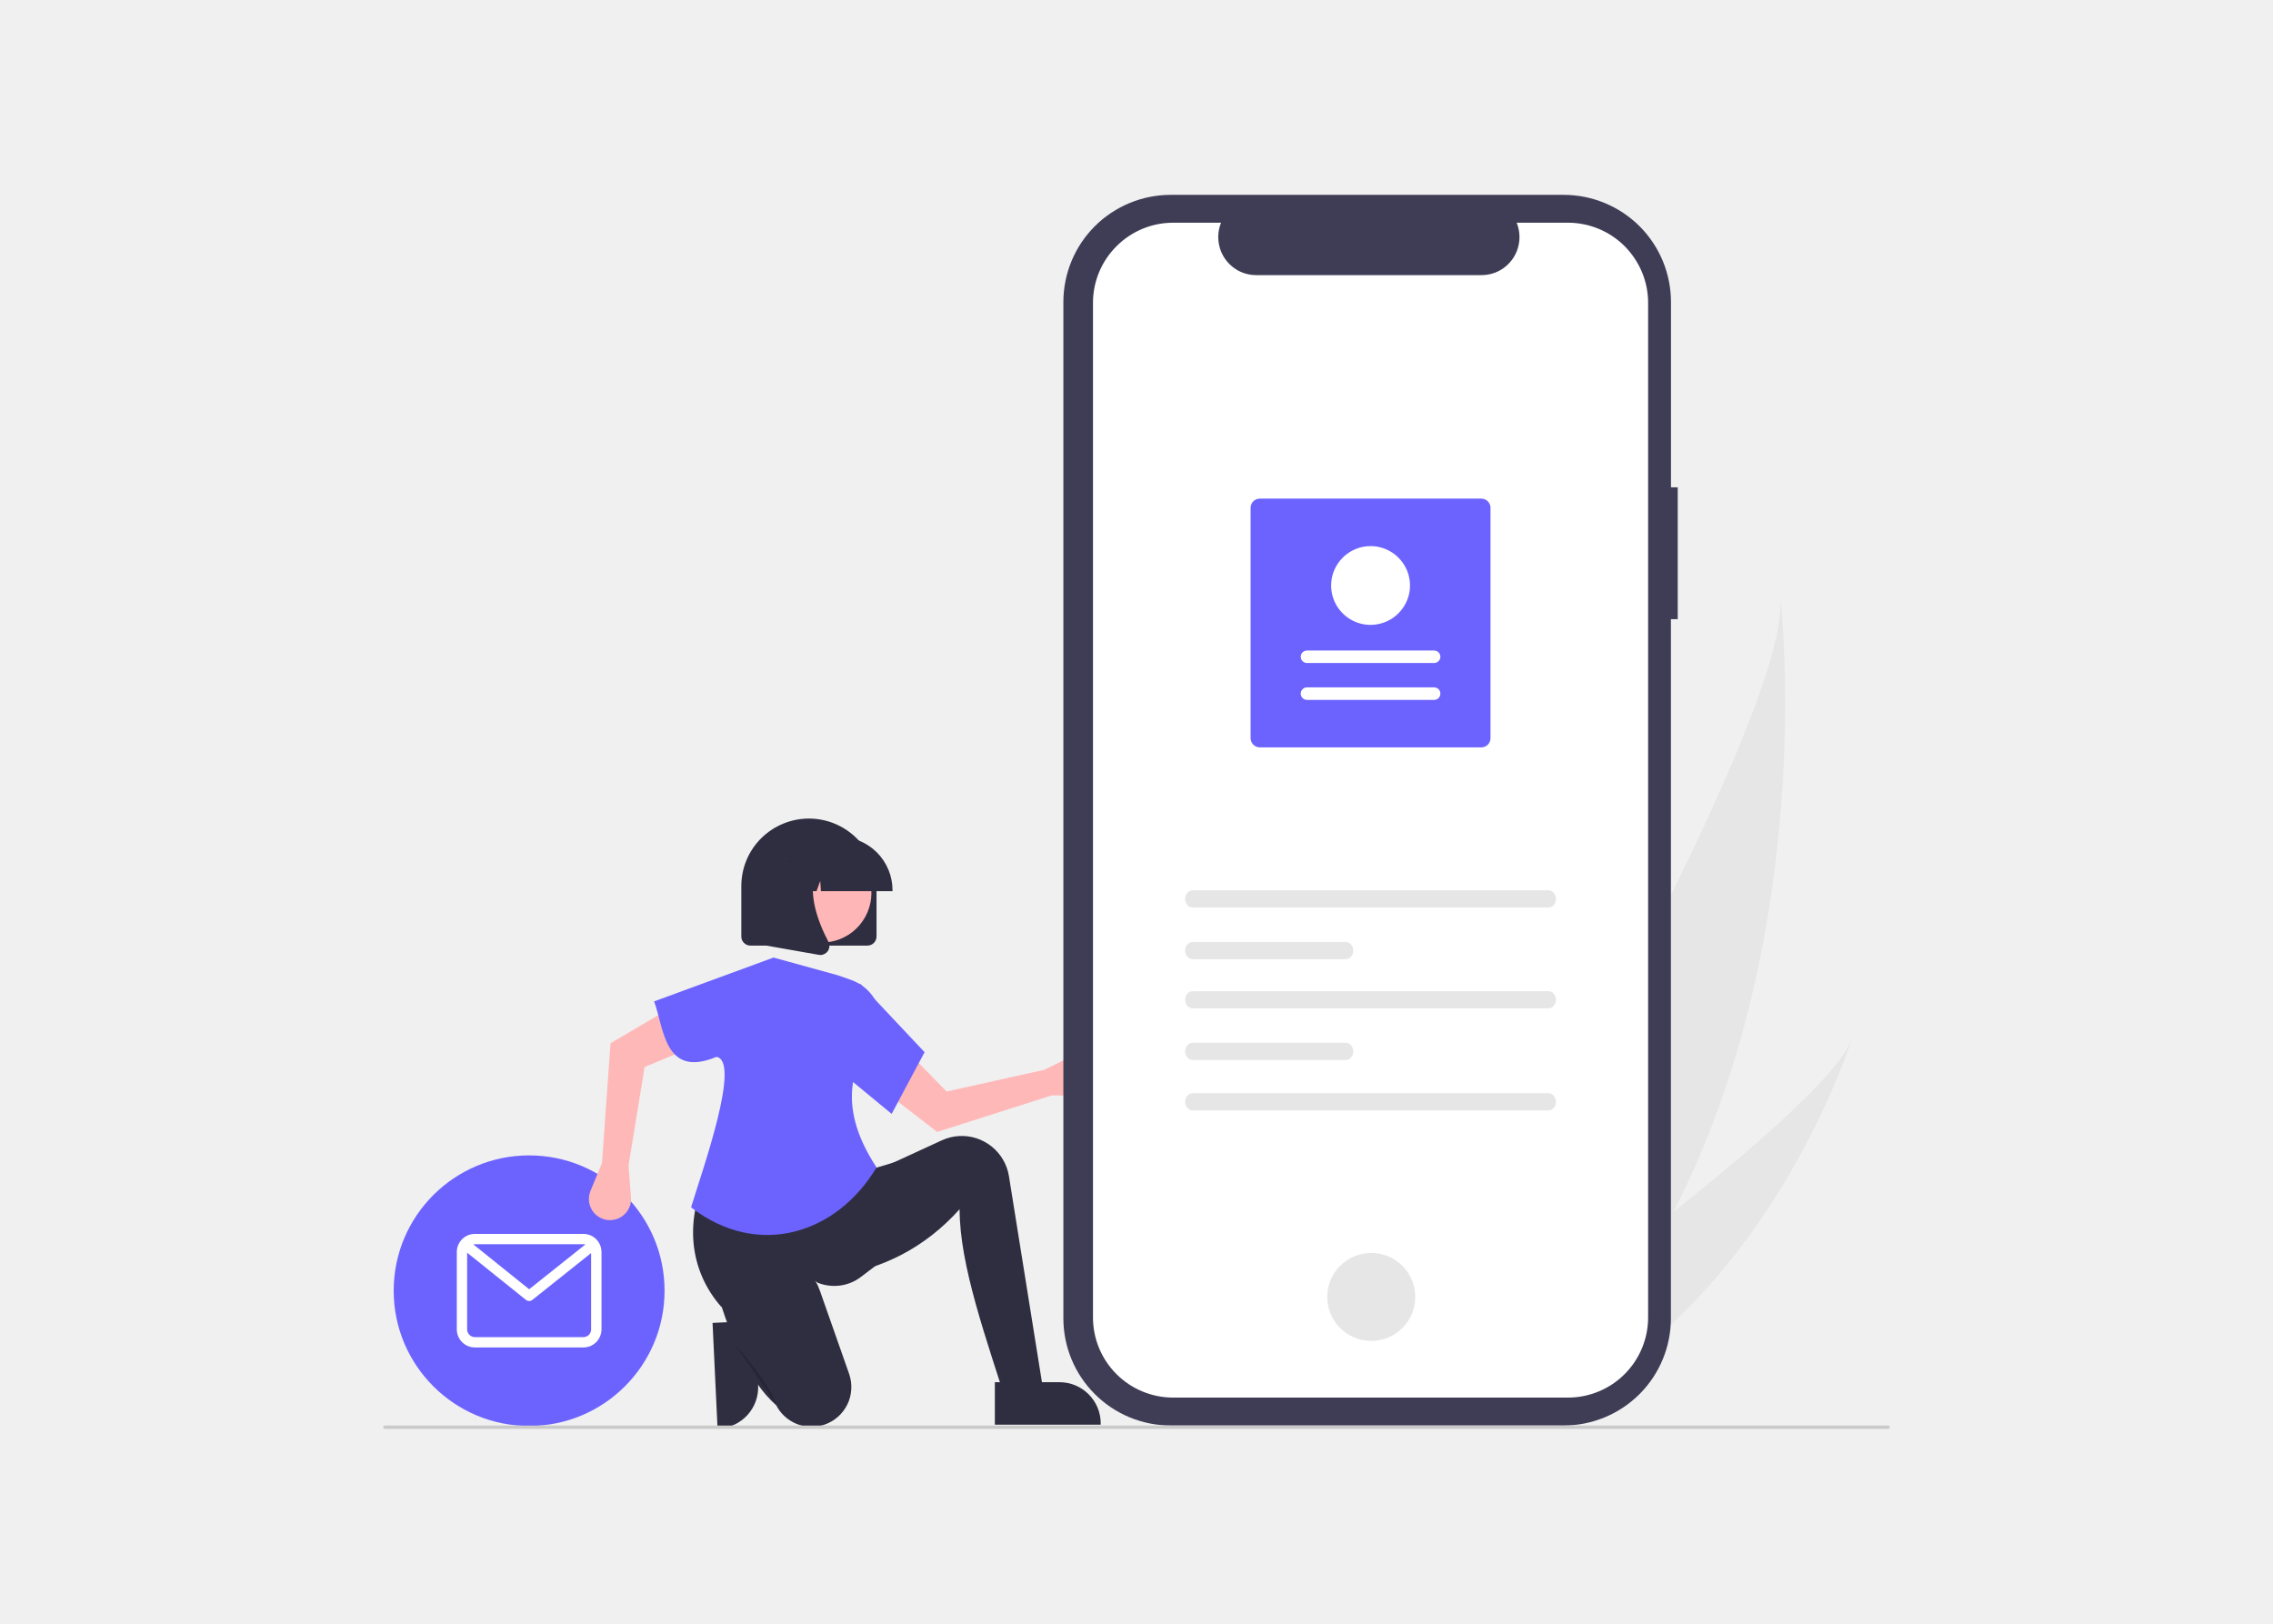
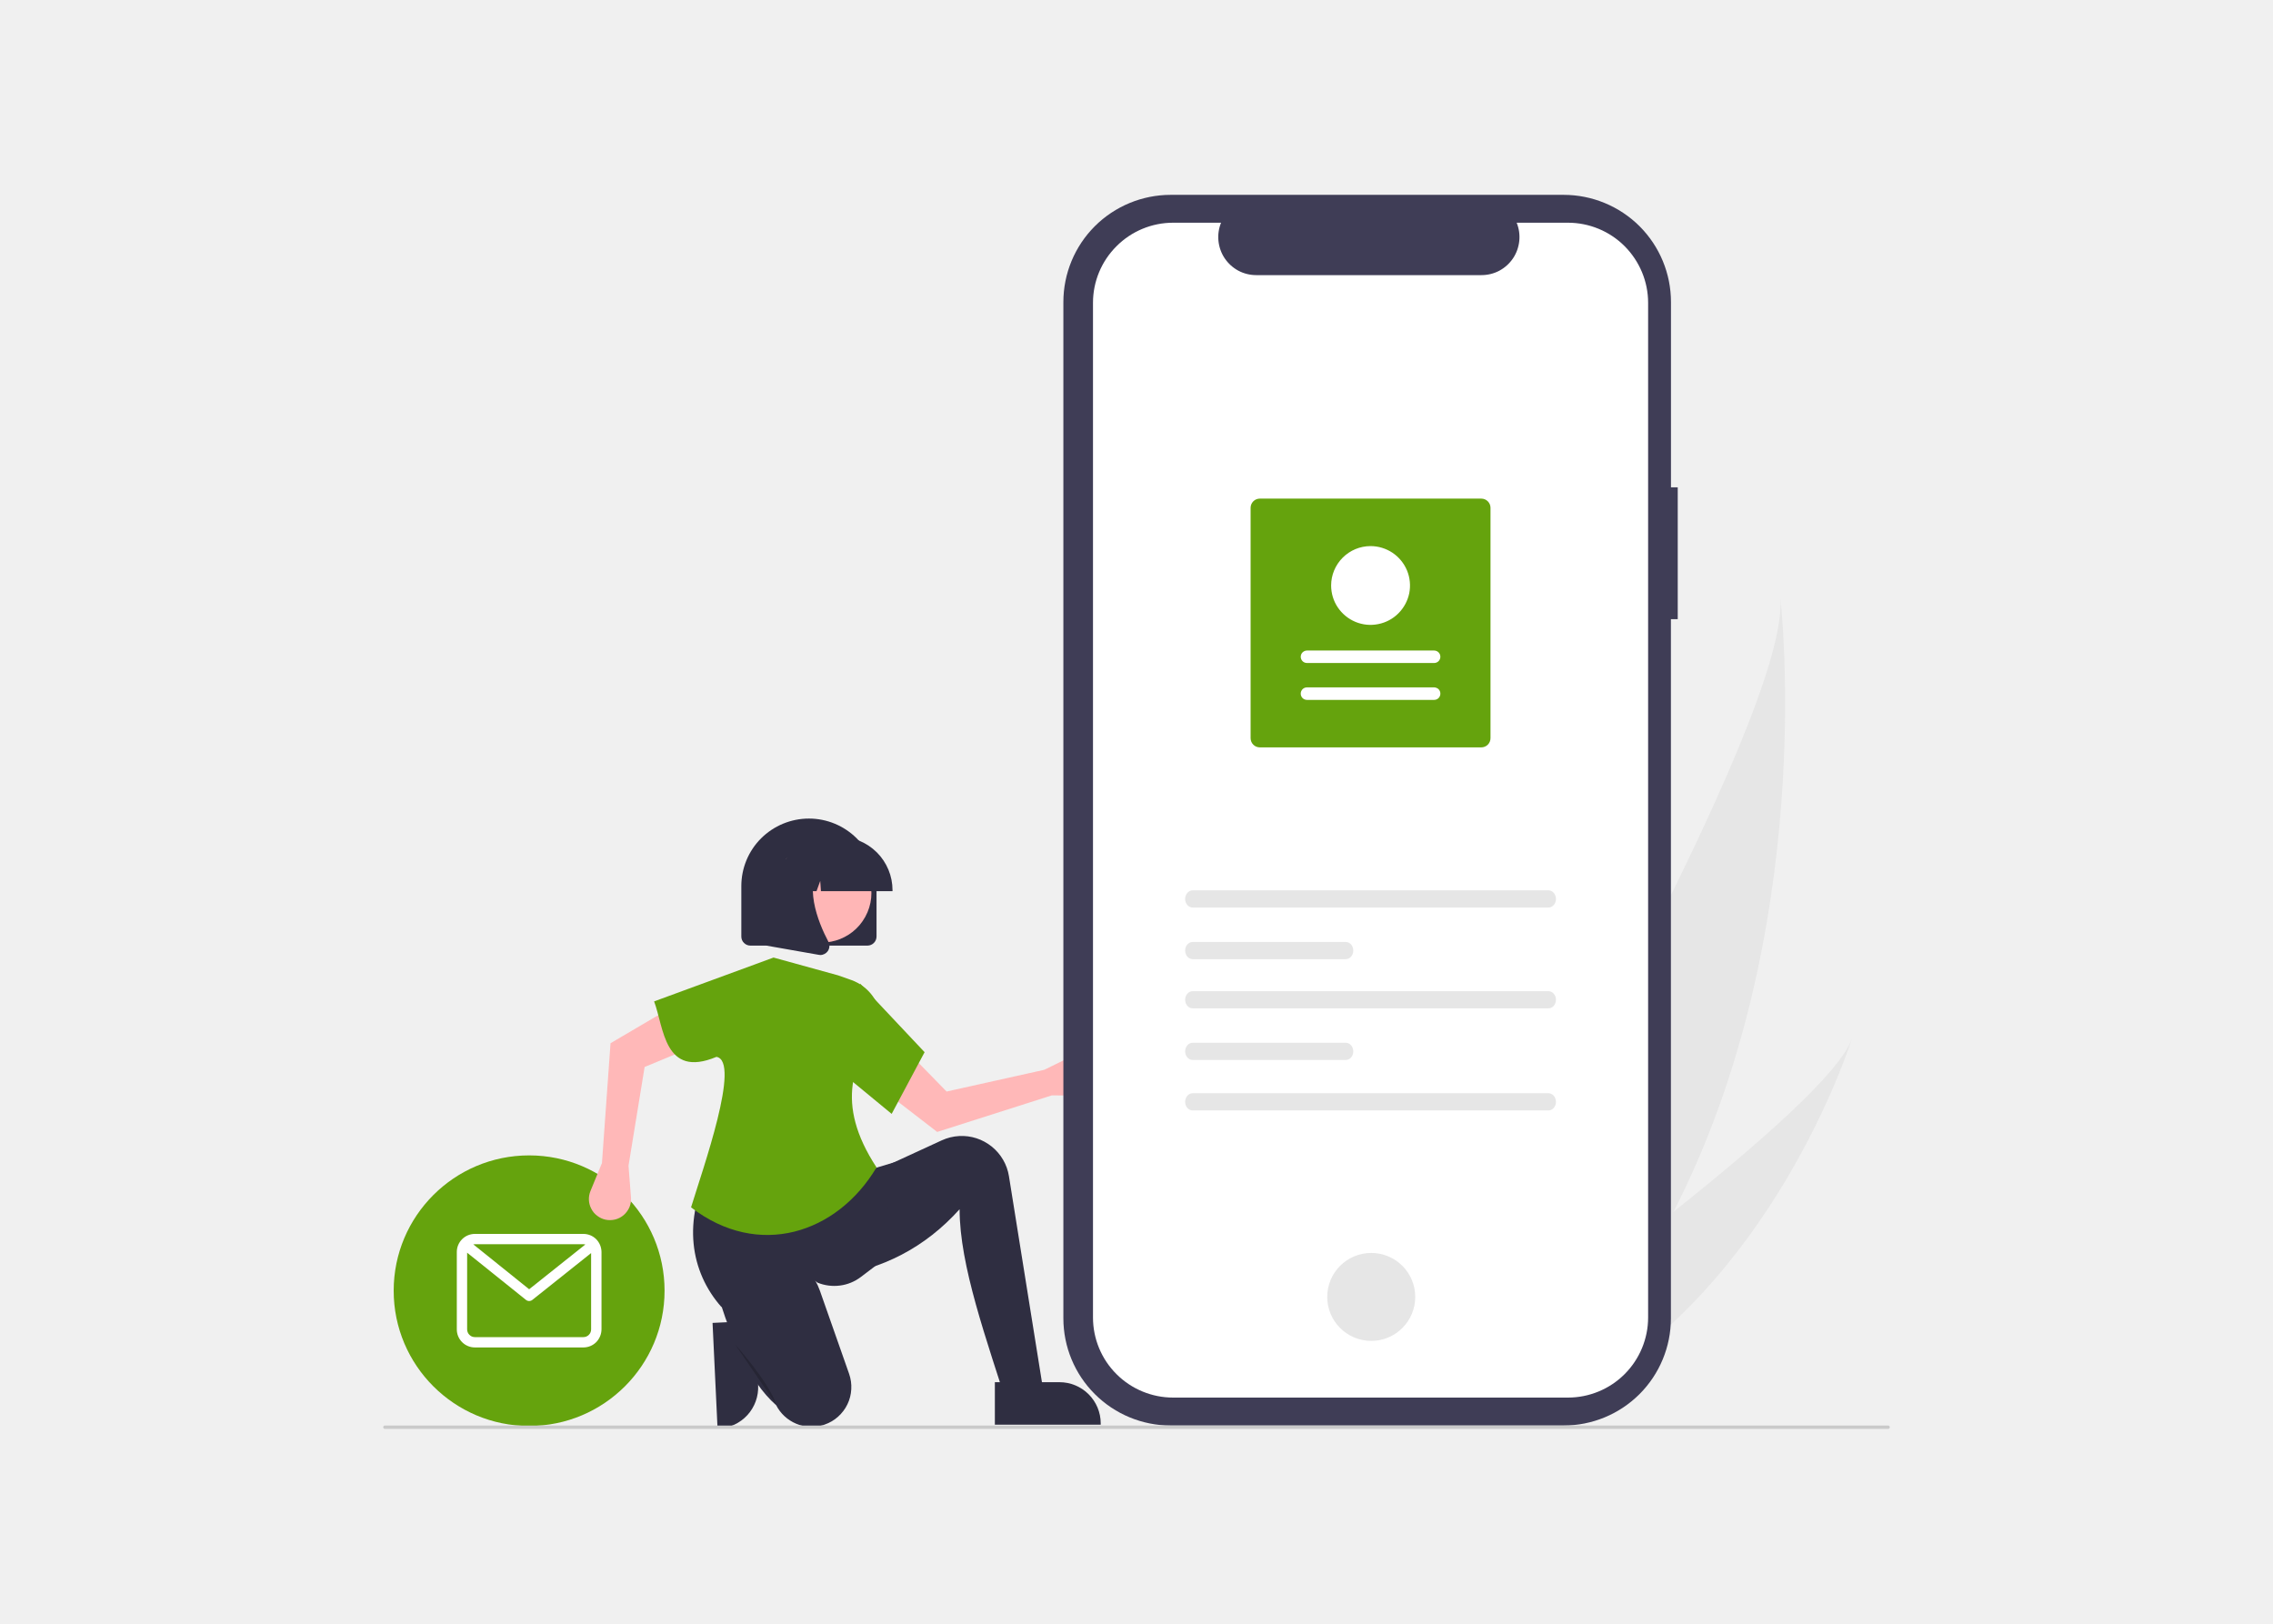
<svg xmlns="http://www.w3.org/2000/svg" version="1.2" baseProfile="tiny-ps" viewBox="0 0 350 250" width="350" height="250">
  <defs>
    <clipPath clipPathUnits="userSpaceOnUse" id="cp1">
      <path d="M59 30L291 30L291 220L59 220L59 30Z" />
    </clipPath>
  </defs>
  <style>
    tspan { white-space:pre }
    .shp0 { fill: #2f2e41 }
    .shp1 { fill: #e6e6e6 }
-     .shp2 { fill: #6c63ff }
+     .shp2 { fill: #65a30d }
    .shp3 { fill: #ffffff }
    .shp4 { fill: #ffb8b8 }
    .shp5 { opacity: 0.2;fill: #000000 }
    .shp6 { fill: #3f3d56 }
    .shp7 { fill: #ffb6b6 }
    .shp8 { fill: #cacaca }
  </style>
  <g id="Clip-Path" clip-path="url(#cp1)">
    <g id="Layer">
      <path id="Layer" class="shp0" d="M116.26 203.37L116.74 213.3L116.74 213.3C116.82 214.98 116.22 216.63 115.09 217.87C113.96 219.11 112.38 219.85 110.7 219.94L110.49 219.94L109.72 203.68L116.26 203.37Z" />
      <path id="Layer" class="shp1" d="M257.68 186.58C252.94 195.81 246.93 204.75 239.33 212.83C239.16 213.01 238.99 213.19 238.82 213.37L220.81 204.85C220.92 204.67 221.04 204.46 221.17 204.24C228.9 191.02 275.61 110.36 274.14 92.09C274.31 93.6 279.85 143.42 257.68 186.58Z" />
      <path id="Layer" class="shp1" d="M242.81 214.47C242.55 214.61 242.29 214.75 242.03 214.89L228.52 208.5C228.71 208.37 228.93 208.21 229.18 208.03C233.32 205.06 245.63 196.15 257.68 186.58C270.62 176.29 283.26 165.24 285.14 159.97C284.76 161.18 272.91 197.95 242.81 214.47Z" />
      <path id="Layer" class="shp2" d="M81.48 219.55C93 219.55 102.33 210.22 102.33 198.72C102.33 187.22 93 177.89 81.48 177.89C69.96 177.89 60.62 187.22 60.62 198.72C60.62 210.22 69.96 219.55 81.48 219.55Z" />
      <path id="Layer" fill-rule="evenodd" class="shp3" d="M91.8 190.79C92.32 191.32 92.61 192.02 92.62 192.76L92.62 204.68C92.61 205.42 92.32 206.12 91.8 206.65C91.28 207.17 90.57 207.46 89.83 207.46L73.12 207.46C72.39 207.46 71.68 207.17 71.16 206.65C70.63 206.12 70.34 205.42 70.34 204.68L70.34 192.76C70.34 192.02 70.63 191.32 71.16 190.79C71.68 190.27 72.39 189.98 73.12 189.98L89.83 189.98C90.57 189.98 91.28 190.27 91.8 190.79ZM73.12 191.57C73.04 191.57 72.96 191.58 72.88 191.59L81.48 198.5L90.13 191.61C90.03 191.58 89.93 191.57 89.83 191.57L73.12 191.57ZM90.67 205.52C90.9 205.3 91.02 205 91.02 204.68L91.02 192.93L81.97 200.14C81.83 200.25 81.66 200.31 81.48 200.31C81.3 200.31 81.12 200.25 80.98 200.13L71.93 192.87L71.93 204.68C71.93 205 72.06 205.3 72.28 205.52C72.5 205.75 72.81 205.87 73.12 205.87L89.83 205.87C90.15 205.87 90.45 205.75 90.67 205.52Z" />
      <path id="Layer" class="shp4" d="M161.96 168.65L166.62 168.69C167.1 168.69 167.56 168.59 167.99 168.4C168.42 168.2 168.81 167.92 169.11 167.56C169.42 167.2 169.65 166.78 169.78 166.33C169.9 165.87 169.93 165.4 169.86 164.93C169.78 164.43 169.58 163.96 169.28 163.54C168.98 163.13 168.59 162.8 168.14 162.56C167.69 162.33 167.19 162.21 166.68 162.2C166.17 162.2 165.67 162.31 165.22 162.54L160.81 164.71L145.76 168.06L139.32 161.47L135.61 167.57L144.31 174.28L161.96 168.65Z" />
      <path id="Layer" class="shp0" d="M161.08 216.8L155.59 217.85C151.83 206.03 147.76 194.84 147.76 186.18C142.45 192.09 135.86 195.46 128.1 196.53L128.94 183.43L135.29 180.05L145 175.58C145.85 175.19 146.76 174.96 147.7 174.91C149.52 174.81 151.3 175.39 152.72 176.54C154.13 177.68 155.08 179.31 155.36 181.1L161.08 216.8Z" />
      <path id="Layer" class="shp0" d="M134.76 194.94L132.57 196.6C131.63 197.32 130.51 197.78 129.34 197.93C128.17 198.08 126.97 197.93 125.88 197.48C119.6 192.78 115.14 194.16 111.1 201.25C106.26 195.79 105.06 187.9 109.39 179.74L133.38 180.26L138.25 178.79L134.76 194.94Z" />
      <path id="Layer" class="shp0" d="M126.77 219.41C125.39 219.83 123.91 219.76 122.59 219.2C121.26 218.64 120.17 217.63 119.52 216.36C117.36 214.46 115.54 211.74 113.96 208.44C112.83 206.02 111.86 203.52 111.05 200.97C109.96 197.6 111.78 193.92 115.18 192.91C115.28 192.88 115.39 192.86 115.49 192.83C120.03 191.67 124.69 194.28 126.24 198.7L130.75 211.53C131.01 212.29 131.13 213.09 131.08 213.9C131.04 214.7 130.84 215.49 130.49 216.21C130.14 216.94 129.65 217.58 129.05 218.12C128.45 218.66 127.75 219.07 126.99 219.33C126.92 219.36 126.84 219.39 126.77 219.41Z" />
      <path id="Layer" class="shp5" d="M113.19 206.98C113.19 206.98 118.48 212.89 119.53 216.27L113.19 206.98Z" />
      <path id="Layer" class="shp4" d="M92.69 179.07L90.92 183.38C90.74 183.82 90.66 184.29 90.68 184.76C90.7 185.23 90.83 185.69 91.05 186.11C91.26 186.53 91.57 186.9 91.95 187.18C92.32 187.47 92.75 187.68 93.21 187.78C93.71 187.89 94.22 187.88 94.72 187.76C95.21 187.64 95.67 187.4 96.05 187.07C96.43 186.73 96.73 186.32 96.93 185.85C97.12 185.38 97.2 184.87 97.16 184.36L96.78 179.48L99.26 164.28L107.77 160.74L103.48 155.05L94.01 160.62L92.69 179.07Z" />
      <path id="Layer" class="shp2" d="M134.97 179.74C128.9 189.93 116.78 193.88 106.41 185.89C108.24 179.91 114.13 163.36 110.32 162.72C102.24 166.11 102.23 158.16 100.72 154.18L119.11 147.43L129.05 150.17L131.09 150.89C132.41 151.36 133.56 152.23 134.38 153.37C135.2 154.51 135.65 155.88 135.67 157.28C131.5 163.31 128.41 169.73 134.97 179.74Z" />
      <path id="Layer" class="shp2" d="M137.3 171.5L130 165.48L132.43 151.44L142.37 162L137.3 171.5Z" />
      <path id="Layer" class="shp6" d="M258.34 75.03L257.3 75.03L257.3 46.51C257.3 42.13 255.56 37.93 252.46 34.83C249.36 31.74 245.15 30 240.77 30L180.27 30C175.89 30 171.68 31.74 168.58 34.83C165.48 37.93 163.74 42.13 163.74 46.51L163.74 202.97C163.74 207.35 165.48 211.55 168.58 214.64C171.68 217.74 175.89 219.48 180.27 219.48L240.77 219.48C245.15 219.48 249.36 217.74 252.46 214.64C255.55 211.55 257.29 207.35 257.29 202.97L257.29 95.33L258.34 95.33L258.34 75.03Z" />
      <path id="Layer" class="shp3" d="M241.44 34.29L233.54 34.29C233.9 35.18 234.04 36.15 233.94 37.1C233.84 38.06 233.51 38.98 232.98 39.77C232.44 40.57 231.72 41.22 230.87 41.68C230.02 42.13 229.07 42.36 228.11 42.36L193.45 42.36C192.49 42.36 191.54 42.13 190.69 41.68C189.84 41.22 189.12 40.57 188.58 39.77C188.05 38.98 187.72 38.06 187.62 37.1C187.52 36.15 187.66 35.18 188.02 34.29L180.64 34.29C177.37 34.29 174.23 35.59 171.92 37.91C169.6 40.22 168.3 43.35 168.3 46.62L168.3 202.85C168.3 206.12 169.6 209.26 171.92 211.57C174.23 213.88 177.37 215.18 180.64 215.18L241.43 215.18C244.71 215.18 247.85 213.88 250.16 211.57C252.47 209.26 253.78 206.12 253.78 202.85L253.78 202.85L253.78 46.62C253.78 43.35 252.47 40.22 250.16 37.9C247.85 35.59 244.71 34.29 241.43 34.29L241.44 34.29L241.44 34.29Z" />
      <path id="Layer" class="shp1" d="M211.15 206.45C214.89 206.45 217.92 203.42 217.92 199.68C217.92 195.94 214.89 192.91 211.15 192.91C207.4 192.91 204.37 195.94 204.37 199.68C204.37 203.42 207.4 206.45 211.15 206.45Z" />
      <path id="Layer" class="shp1" d="M183.65 137.08C183.01 137.08 182.49 137.68 182.49 138.41C182.49 139.14 183.01 139.73 183.65 139.73L238.43 139.73C239.07 139.73 239.59 139.14 239.59 138.41C239.59 137.68 239.07 137.08 238.43 137.08L183.65 137.08Z" />
      <path id="Layer" class="shp1" d="M183.65 168.32C183.01 168.32 182.49 168.92 182.49 169.65C182.49 170.38 183.01 170.97 183.65 170.97L238.43 170.97C239.07 170.97 239.59 170.38 239.59 169.65C239.59 168.92 239.07 168.32 238.43 168.32L183.65 168.32Z" />
      <path id="Layer" class="shp1" d="M183.65 145.03C183.01 145.03 182.49 145.62 182.49 146.35C182.49 147.08 183.01 147.68 183.65 147.68L207.22 147.68C207.86 147.68 208.38 147.08 208.38 146.35C208.38 145.62 207.86 145.03 207.22 145.03L183.65 145.03Z" />
      <path id="Layer" class="shp1" d="M183.65 152.61C183.01 152.61 182.49 153.2 182.49 153.93C182.49 154.66 183.01 155.25 183.65 155.25L238.43 155.25C239.07 155.25 239.59 154.66 239.59 153.93C239.59 153.2 239.07 152.61 238.43 152.61L183.65 152.61Z" />
      <path id="Layer" class="shp1" d="M183.65 160.55C183.01 160.55 182.49 161.15 182.49 161.88C182.49 162.61 183.01 163.2 183.65 163.2L207.22 163.2C207.86 163.2 208.38 162.61 208.38 161.88C208.38 161.15 207.86 160.55 207.22 160.55L183.65 160.55Z" />
      <path id="Layer" class="shp2" d="M193.99 76.77L228.09 76.77C228.47 76.77 228.83 76.92 229.09 77.18C229.36 77.45 229.51 77.81 229.51 78.18L229.51 113.65C229.51 114.03 229.36 114.39 229.09 114.66C228.83 114.92 228.47 115.07 228.09 115.07L193.99 115.07C193.61 115.07 193.25 114.92 192.99 114.66C192.72 114.39 192.57 114.03 192.57 113.65L192.57 78.18C192.57 77.81 192.72 77.45 192.99 77.18C193.25 76.92 193.61 76.77 193.99 76.77Z" />
      <path id="Layer" class="shp3" d="M220.82 107.76C220.95 107.76 221.08 107.73 221.19 107.69C221.31 107.64 221.42 107.57 221.51 107.48C221.6 107.39 221.67 107.28 221.72 107.16C221.77 107.05 221.79 106.92 221.79 106.8C221.79 106.67 221.77 106.54 221.72 106.43C221.67 106.31 221.6 106.2 221.51 106.11C221.42 106.02 221.31 105.95 221.19 105.91C221.08 105.86 220.95 105.83 220.82 105.83L201.26 105.83C201.13 105.83 201 105.86 200.89 105.9C200.77 105.95 200.66 106.02 200.57 106.11C200.48 106.2 200.41 106.31 200.36 106.43C200.31 106.54 200.29 106.67 200.29 106.8C200.29 106.92 200.31 107.05 200.36 107.16C200.41 107.28 200.48 107.39 200.57 107.48C200.66 107.57 200.77 107.64 200.89 107.69C201 107.73 201.13 107.76 201.26 107.76L220.82 107.76Z" />
      <path id="Layer" class="shp3" d="M220.82 102.08C221.08 102.08 221.33 101.98 221.51 101.8C221.69 101.62 221.79 101.37 221.79 101.12C221.79 100.86 221.69 100.62 221.51 100.44C221.33 100.26 221.08 100.16 220.82 100.16L201.26 100.16C201 100.16 200.76 100.26 200.57 100.44C200.39 100.62 200.29 100.86 200.29 101.12C200.29 101.37 200.39 101.62 200.57 101.8C200.75 101.98 201 102.08 201.26 102.08L220.82 102.08Z" />
      <path id="Layer" class="shp3" d="M211.04 84.08C212.24 84.08 213.41 84.44 214.41 85.1C215.41 85.77 216.19 86.72 216.65 87.82C217.11 88.93 217.23 90.15 217 91.33C216.76 92.5 216.18 93.58 215.33 94.43C214.49 95.28 213.4 95.86 212.22 96.09C211.05 96.33 209.83 96.21 208.72 95.75C207.61 95.29 206.66 94.51 205.99 93.51C205.32 92.52 204.97 91.34 204.97 90.14C204.97 88.54 205.61 87 206.75 85.86C207.89 84.72 209.43 84.08 211.04 84.08Z" />
      <path id="Layer" class="shp0" d="M133.57 145.59L115.54 145.59C115.17 145.59 114.82 145.44 114.56 145.18C114.29 144.92 114.15 144.56 114.15 144.19L114.15 136.43C114.15 133.67 115.24 131.03 117.19 129.08C119.15 127.13 121.8 126.03 124.56 126.03C127.32 126.03 129.97 127.13 131.92 129.08C133.87 131.03 134.97 133.67 134.97 136.43L134.97 144.19C134.97 144.56 134.82 144.92 134.56 145.18C134.3 145.44 133.94 145.59 133.57 145.59Z" />
      <path id="Layer" class="shp7" d="M133.24 141.15C135.27 137.46 133.91 132.83 130.21 130.81C126.51 128.79 121.87 130.14 119.85 133.84C117.83 137.53 119.19 142.17 122.89 144.19C126.58 146.2 131.22 144.85 133.24 141.15Z" />
      <path id="Layer" class="shp0" d="M137.43 137.21L126.41 137.21L126.3 135.63L125.73 137.21L124.03 137.21L123.81 134.07L122.69 137.21L119.41 137.21L119.41 137.05C119.41 134.87 120.28 132.78 121.82 131.24C123.36 129.7 125.46 128.83 127.64 128.83L129.19 128.83C131.38 128.83 133.47 129.7 135.02 131.24C136.56 132.78 137.43 134.87 137.43 137.05L137.43 137.21Z" />
      <path id="Layer" class="shp0" d="M126.32 147.04C126.24 147.04 126.15 147.03 126.07 147.01L118 145.59L118 132.27L126.88 132.27L126.66 132.53C123.6 136.09 125.91 141.87 127.56 145C127.68 145.23 127.73 145.49 127.71 145.75C127.69 146 127.6 146.25 127.45 146.46C127.32 146.64 127.15 146.78 126.95 146.88C126.76 146.98 126.54 147.04 126.32 147.04Z" />
      <path id="Layer" class="shp0" d="M153.19 212.81L163.15 212.81L163.15 212.81C164.83 212.81 166.44 213.48 167.63 214.67C168.82 215.86 169.49 217.47 169.49 219.15L169.49 219.35L153.19 219.35L153.19 212.81Z" />
      <path id="Layer" class="shp8" d="M290.74 220L59.26 220C59.19 220 59.13 219.97 59.08 219.92C59.03 219.88 59 219.81 59 219.74C59 219.67 59.03 219.6 59.08 219.56C59.13 219.51 59.19 219.48 59.26 219.48L290.74 219.48C290.81 219.48 290.88 219.51 290.92 219.56C290.97 219.6 291 219.67 291 219.74C291 219.81 290.97 219.88 290.92 219.92C290.88 219.97 290.81 220 290.74 220Z" />
    </g>
  </g>
</svg>
